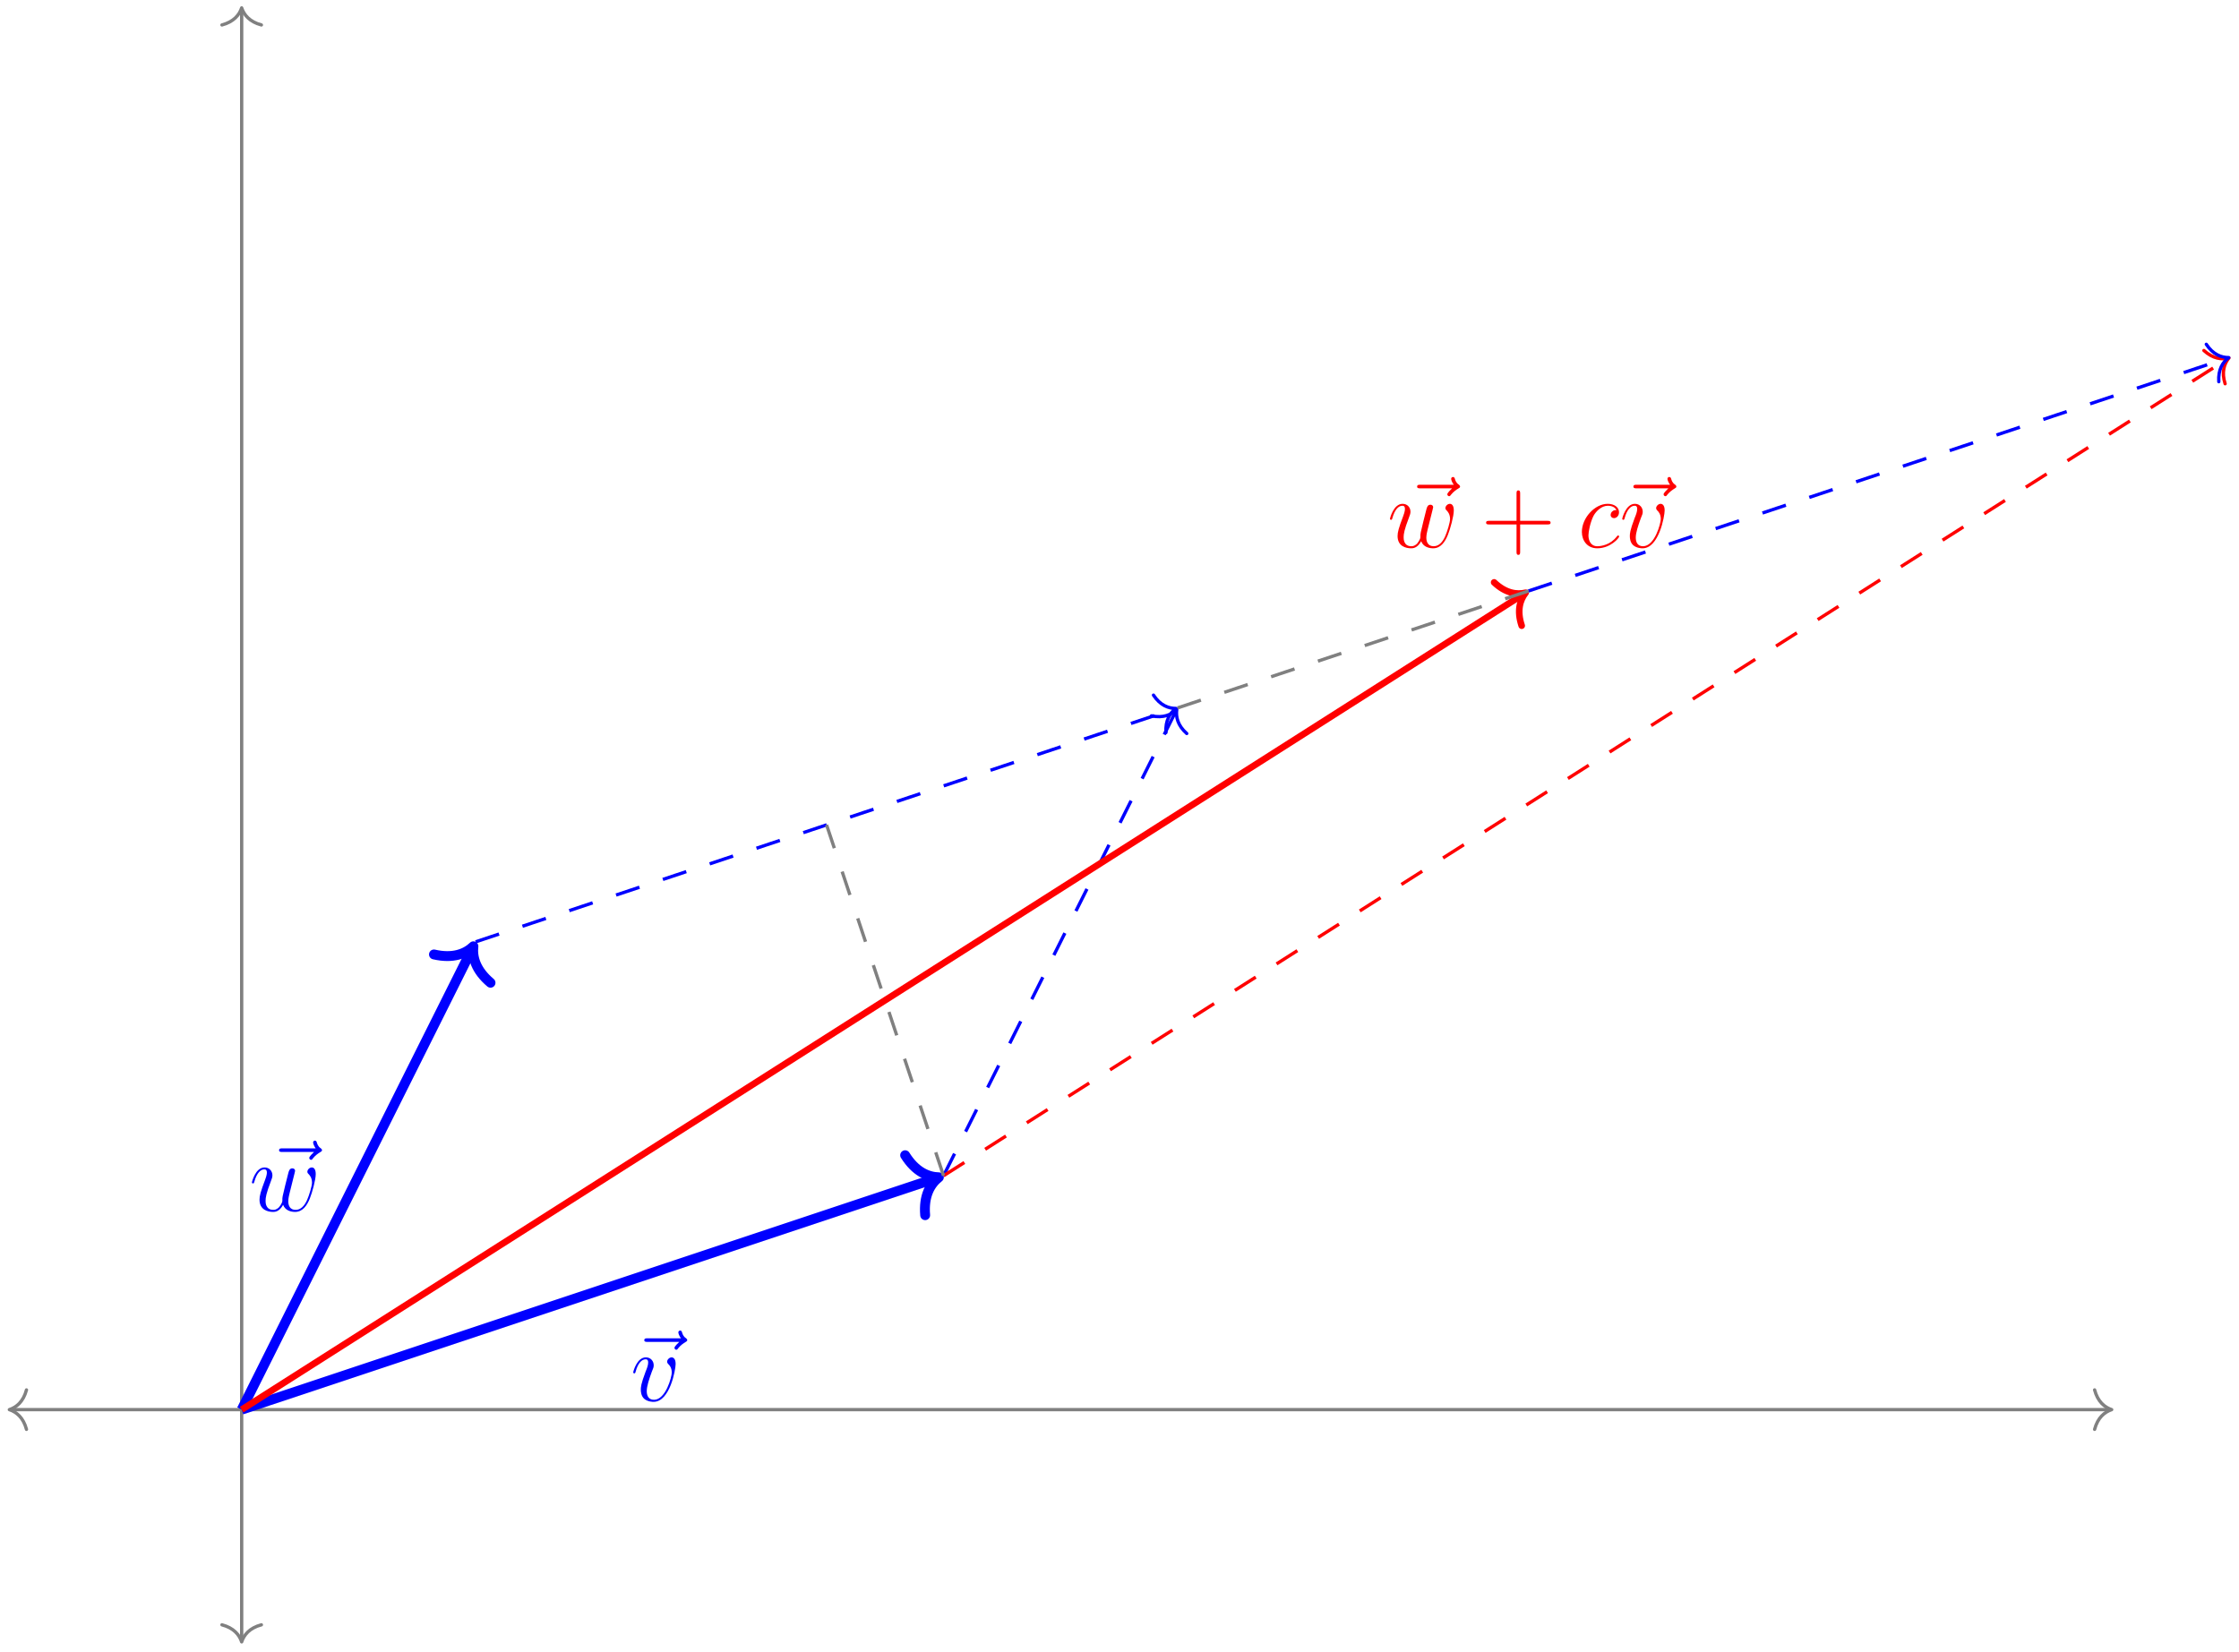
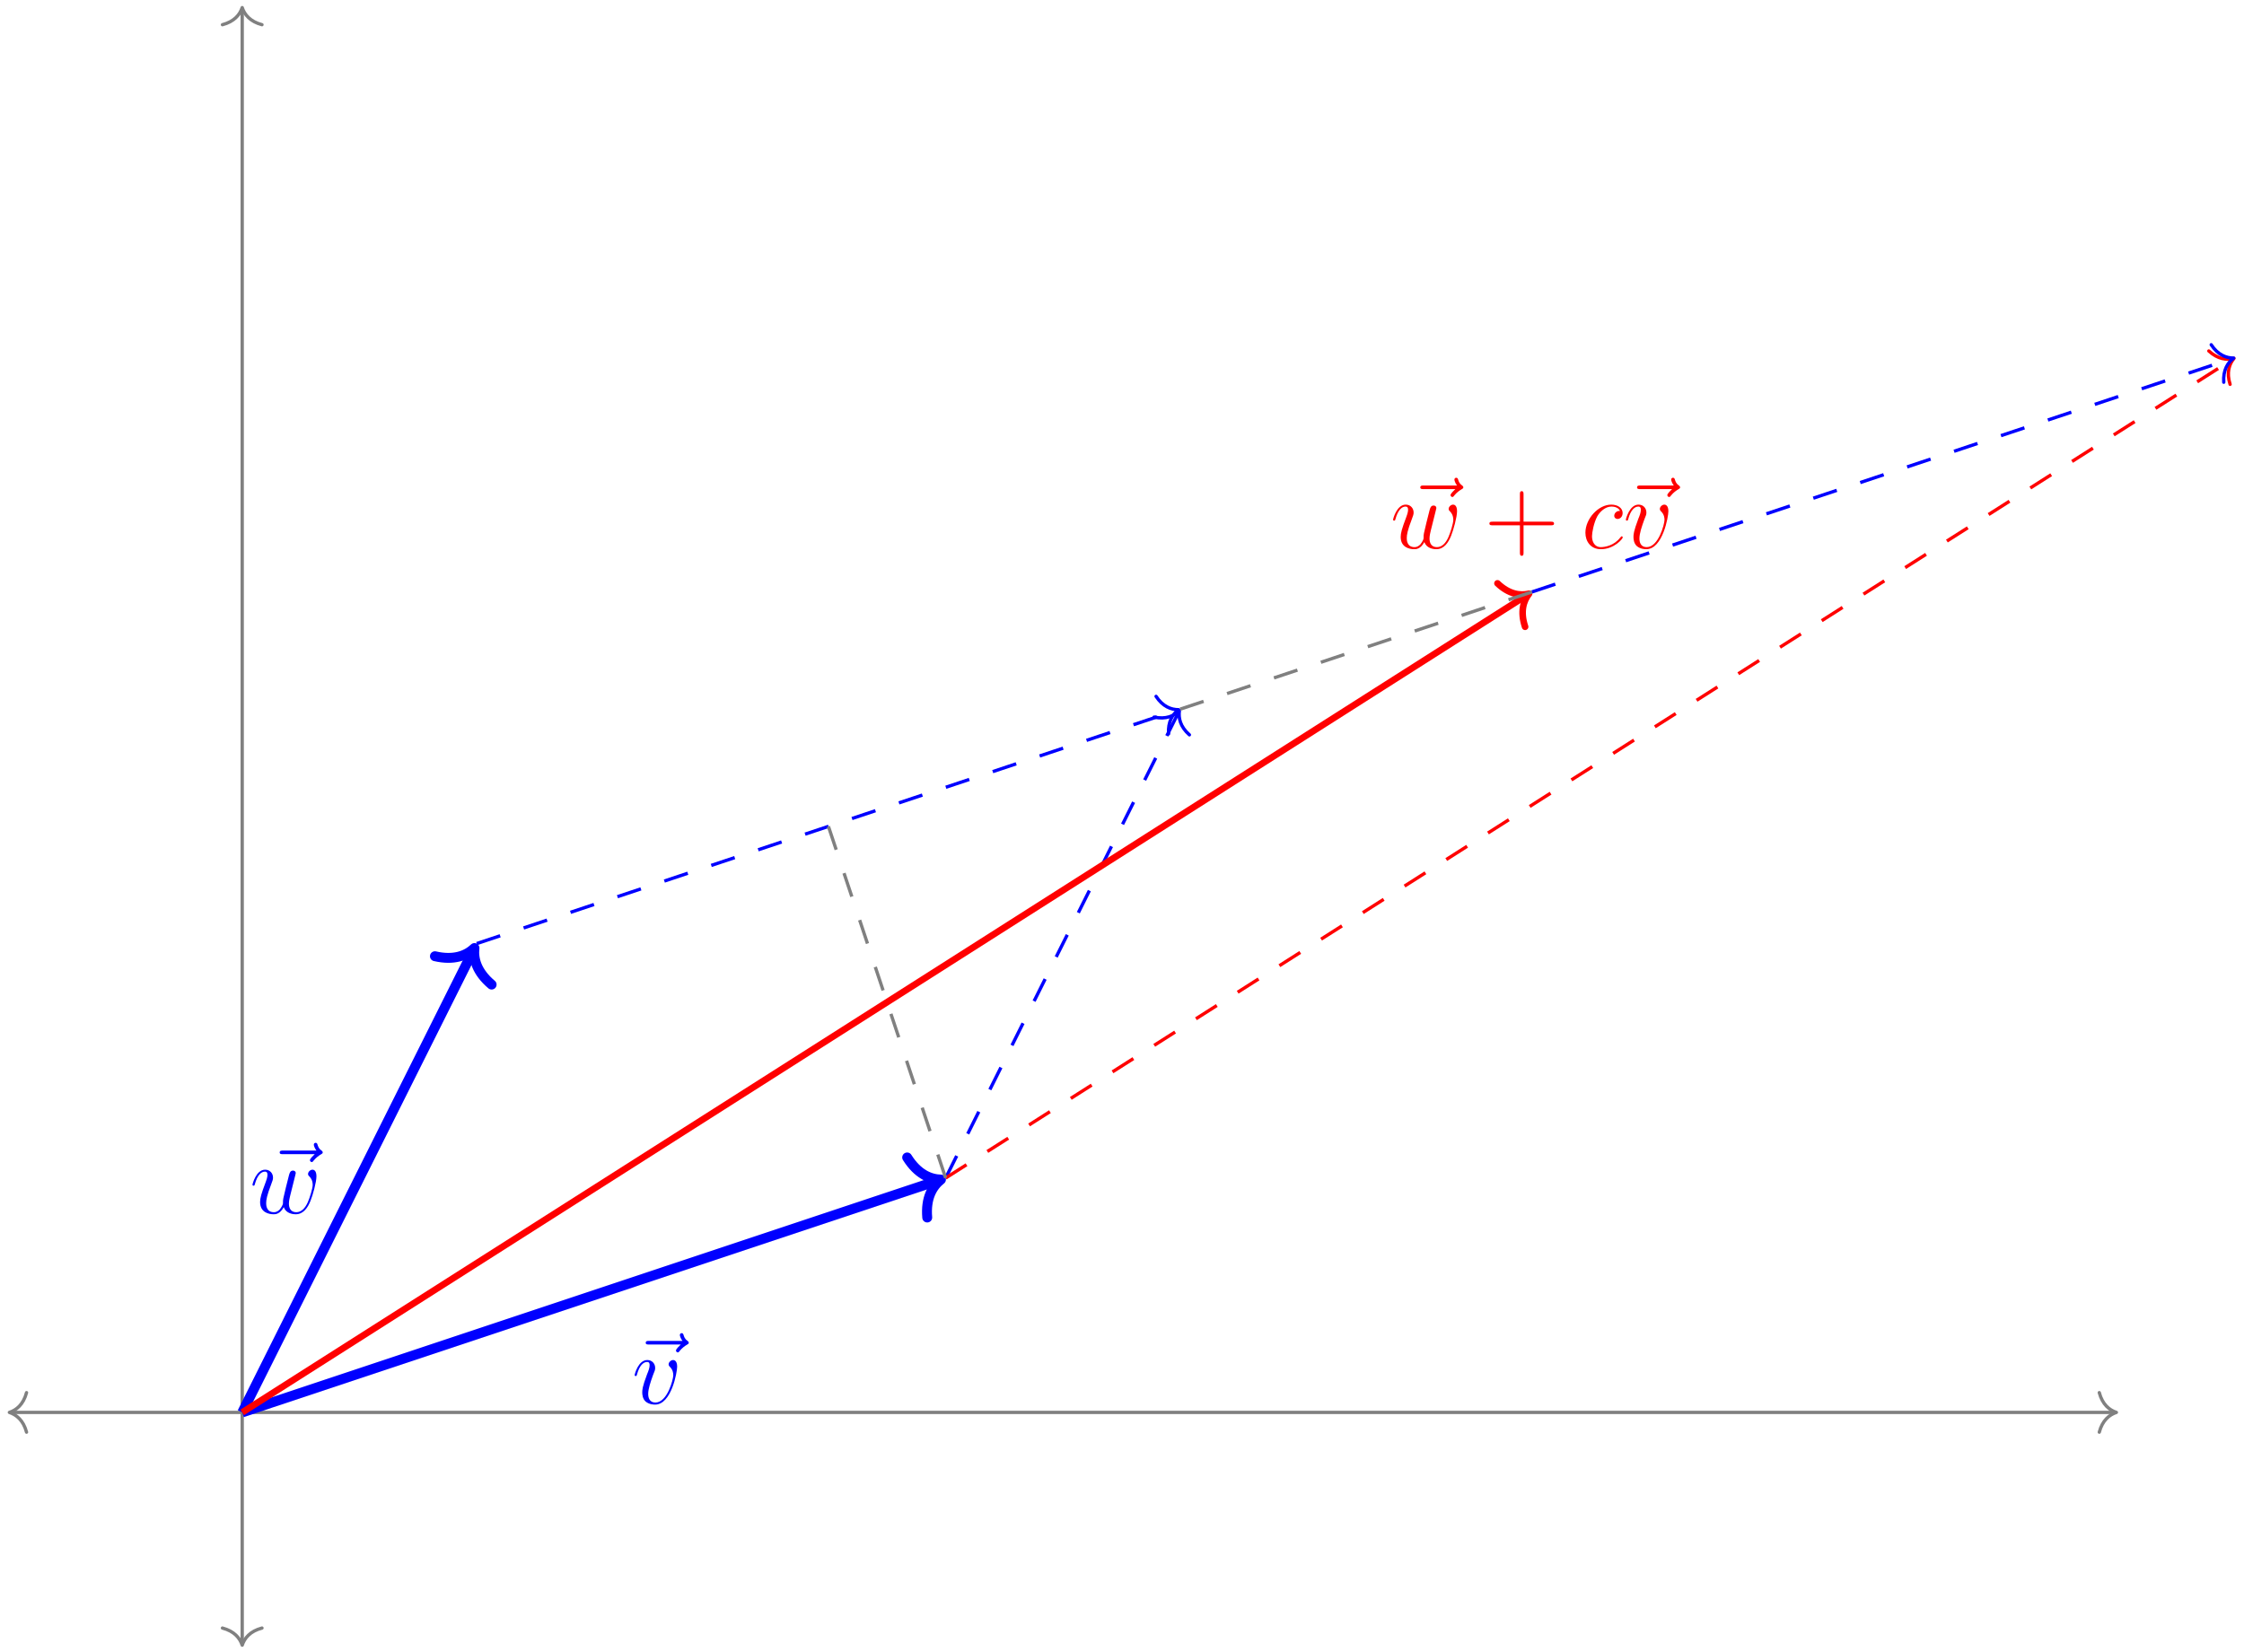
- <svg xmlns="http://www.w3.org/2000/svg" xmlns:xlink="http://www.w3.org/1999/xlink" width="271.28pt" height="200.12pt" viewBox="0 0 271.28 200.12" version="1.1">
+ <svg xmlns="http://www.w3.org/2000/svg" xmlns:xlink="http://www.w3.org/1999/xlink" width="271.28pt" height="199.76pt" viewBox="0 0 271.28 199.76" version="1.1">
  <defs>
    <g>
      <symbol overflow="visible" id="glyph0-0">
        <path style="stroke:none;" d="" />
      </symbol>
      <symbol overflow="visible" id="glyph0-1">
        <path style="stroke:none;" d="M 6.391 -7.141 C 6.25 -7 5.812 -6.594 5.812 -6.422 C 5.812 -6.297 5.922 -6.188 6.031 -6.188 C 6.141 -6.188 6.188 -6.266 6.281 -6.391 C 6.562 -6.734 6.891 -6.969 7.156 -7.125 C 7.281 -7.203 7.359 -7.234 7.359 -7.359 C 7.359 -7.469 7.266 -7.531 7.203 -7.594 C 6.859 -7.812 6.781 -8.141 6.734 -8.281 C 6.703 -8.375 6.672 -8.516 6.5 -8.516 C 6.438 -8.516 6.281 -8.469 6.281 -8.297 C 6.281 -8.188 6.359 -7.906 6.594 -7.578 L 2.562 -7.578 C 2.359 -7.578 2.156 -7.578 2.156 -7.344 C 2.156 -7.141 2.375 -7.141 2.562 -7.141 Z M 6.391 -7.141 " />
      </symbol>
      <symbol overflow="visible" id="glyph0-2">
        <path style="stroke:none;" d="M 5.469 -4.469 C 5.469 -5.219 5.078 -5.266 4.984 -5.266 C 4.703 -5.266 4.438 -4.984 4.438 -4.75 C 4.438 -4.609 4.516 -4.516 4.562 -4.469 C 4.688 -4.359 5 -4.047 5 -3.422 C 5 -2.922 4.281 -0.125 2.844 -0.125 C 2.109 -0.125 1.969 -0.734 1.969 -1.172 C 1.969 -1.766 2.25 -2.609 2.562 -3.469 C 2.766 -3.953 2.812 -4.078 2.812 -4.312 C 2.812 -4.812 2.453 -5.266 1.859 -5.266 C 0.766 -5.266 0.328 -3.531 0.328 -3.438 C 0.328 -3.391 0.375 -3.328 0.453 -3.328 C 0.562 -3.328 0.578 -3.375 0.625 -3.547 C 0.906 -4.578 1.375 -5.031 1.828 -5.031 C 1.938 -5.031 2.141 -5.031 2.141 -4.641 C 2.141 -4.328 2.016 -3.984 1.828 -3.531 C 1.25 -2 1.25 -1.625 1.25 -1.344 C 1.25 -1.078 1.297 -0.578 1.656 -0.25 C 2.094 0.125 2.688 0.125 2.797 0.125 C 4.781 0.125 5.469 -3.797 5.469 -4.469 Z M 5.469 -4.469 " />
      </symbol>
      <symbol overflow="visible" id="glyph0-3">
        <path style="stroke:none;" d="M 4.109 -0.734 C 4.375 -0.016 5.109 0.125 5.562 0.125 C 6.484 0.125 7.016 -0.672 7.344 -1.5 C 7.625 -2.188 8.062 -3.766 8.062 -4.469 C 8.062 -5.203 7.703 -5.266 7.594 -5.266 C 7.297 -5.266 7.047 -4.984 7.047 -4.75 C 7.047 -4.609 7.125 -4.516 7.188 -4.469 C 7.297 -4.359 7.609 -4.047 7.609 -3.422 C 7.609 -3.016 7.266 -1.891 7.016 -1.328 C 6.688 -0.594 6.234 -0.125 5.625 -0.125 C 4.953 -0.125 4.734 -0.625 4.734 -1.172 C 4.734 -1.516 4.844 -1.938 4.891 -2.141 L 5.391 -4.141 C 5.453 -4.391 5.562 -4.812 5.562 -4.859 C 5.562 -5.031 5.422 -5.156 5.234 -5.156 C 4.891 -5.156 4.812 -4.859 4.734 -4.562 C 4.609 -4.094 4.109 -2.078 4.062 -1.812 C 4.016 -1.609 4.016 -1.484 4.016 -1.219 C 4.016 -0.938 3.641 -0.484 3.625 -0.453 C 3.484 -0.328 3.297 -0.125 2.922 -0.125 C 1.984 -0.125 1.984 -1.016 1.984 -1.219 C 1.984 -1.609 2.062 -2.125 2.609 -3.547 C 2.75 -3.922 2.812 -4.078 2.812 -4.312 C 2.812 -4.812 2.453 -5.266 1.859 -5.266 C 0.766 -5.266 0.328 -3.531 0.328 -3.438 C 0.328 -3.391 0.375 -3.328 0.453 -3.328 C 0.562 -3.328 0.578 -3.375 0.625 -3.547 C 0.922 -4.609 1.391 -5.031 1.828 -5.031 C 1.953 -5.031 2.141 -5.016 2.141 -4.641 C 2.141 -4.578 2.141 -4.328 1.938 -3.797 C 1.375 -2.312 1.25 -1.812 1.25 -1.359 C 1.25 -0.109 2.281 0.125 2.891 0.125 C 3.094 0.125 3.641 0.125 4.109 -0.734 Z M 4.109 -0.734 " />
      </symbol>
      <symbol overflow="visible" id="glyph0-4">
        <path style="stroke:none;" d="M 4.672 -4.5 C 4.453 -4.5 4.344 -4.5 4.172 -4.344 C 4.094 -4.297 3.969 -4.109 3.969 -3.922 C 3.969 -3.688 4.141 -3.531 4.375 -3.531 C 4.656 -3.531 4.984 -3.781 4.984 -4.25 C 4.984 -4.828 4.438 -5.266 3.609 -5.266 C 2.047 -5.266 0.484 -3.562 0.484 -1.859 C 0.484 -0.828 1.125 0.125 2.344 0.125 C 3.969 0.125 5 -1.141 5 -1.297 C 5 -1.375 4.922 -1.438 4.875 -1.438 C 4.844 -1.438 4.828 -1.422 4.719 -1.312 C 3.953 -0.297 2.828 -0.125 2.359 -0.125 C 1.547 -0.125 1.281 -0.844 1.281 -1.438 C 1.281 -1.859 1.484 -3.016 1.906 -3.828 C 2.219 -4.391 2.875 -5.031 3.625 -5.031 C 3.781 -5.031 4.438 -5.016 4.672 -4.5 Z M 4.672 -4.5 " />
      </symbol>
      <symbol overflow="visible" id="glyph1-0">
        <path style="stroke:none;" d="" />
      </symbol>
      <symbol overflow="visible" id="glyph1-1">
        <path style="stroke:none;" d="M 4.766 -2.766 L 8.062 -2.766 C 8.234 -2.766 8.453 -2.766 8.453 -2.969 C 8.453 -3.203 8.25 -3.203 8.062 -3.203 L 4.766 -3.203 L 4.766 -6.5 C 4.766 -6.672 4.766 -6.891 4.547 -6.891 C 4.328 -6.891 4.328 -6.688 4.328 -6.5 L 4.328 -3.203 L 1.031 -3.203 C 0.859 -3.203 0.641 -3.203 0.641 -2.984 C 0.641 -2.766 0.844 -2.766 1.031 -2.766 L 4.328 -2.766 L 4.328 0.531 C 4.328 0.703 4.328 0.922 4.547 0.922 C 4.766 0.922 4.766 0.719 4.766 0.531 Z M 4.766 -2.766 " />
      </symbol>
    </g>
    <clipPath id="clip1">
+       <path d="M 26 196 L 32 196 L 32 199.762 L 26 199.762 Z M 26 196 " />
+     </clipPath>
+     <clipPath id="clip2">
      <path d="M 108 37 L 271.281 37 L 271.281 149 L 108 149 Z M 108 37 " />
    </clipPath>
-     <clipPath id="clip2">
+     <clipPath id="clip3">
      <path d="M 179 37 L 271.281 37 L 271.281 78 L 179 78 Z M 179 37 " />
    </clipPath>
  </defs>
  <g id="surface1">
-     <path style="fill:none;stroke-width:0.399;stroke-linecap:butt;stroke-linejoin:miter;stroke:rgb(50%,50%,50%);stroke-opacity:1;stroke-miterlimit:10;" d="M -27.949 0.001 L 226.375 0.001 " transform="matrix(1,0,0,-1,29.281,170.8332)" />
-     <path style="fill:none;stroke-width:0.399;stroke-linecap:round;stroke-linejoin:round;stroke:rgb(50%,50%,50%);stroke-opacity:1;stroke-miterlimit:10;" d="M -2.074 2.389 C -1.695 0.956 -0.851 0.28 0.001 -0.001 C -0.851 -0.278 -1.695 -0.958 -2.074 -2.392 " transform="matrix(-1,0,0,1,1.13345,170.8332)" />
-     <path style="fill:none;stroke-width:0.399;stroke-linecap:round;stroke-linejoin:round;stroke:rgb(50%,50%,50%);stroke-opacity:1;stroke-miterlimit:10;" d="M -2.071 2.392 C -1.692 0.958 -0.848 0.278 -0.001 0.001 C -0.848 -0.28 -1.692 -0.956 -2.071 -2.389 " transform="matrix(1,0,0,-1,255.8562,170.8332)" />
-     <path style="fill:none;stroke-width:0.399;stroke-linecap:butt;stroke-linejoin:miter;stroke:rgb(50%,50%,50%);stroke-opacity:1;stroke-miterlimit:10;" d="M 0 -27.948 L 0 169.681 " transform="matrix(1,0,0,-1,29.281,170.8332)" />
-     <path style="fill:none;stroke-width:0.399;stroke-linecap:round;stroke-linejoin:round;stroke:rgb(50%,50%,50%);stroke-opacity:1;stroke-miterlimit:10;" d="M -2.071 2.391 C -1.696 0.957 -0.852 0.278 -0 0 C -0.852 -0.277 -1.696 -0.957 -2.071 -2.39 " transform="matrix(0,1,1,0,29.281,198.9807)" />
-     <path style="fill:none;stroke-width:0.399;stroke-linecap:round;stroke-linejoin:round;stroke:rgb(50%,50%,50%);stroke-opacity:1;stroke-miterlimit:10;" d="M -2.072 2.39 C -1.693 0.957 -0.849 0.277 -0.002 -0 C -0.849 -0.278 -1.693 -0.957 -2.072 -2.391 " transform="matrix(0,-1,-1,0,29.281,0.95159)" />
-     <path style="fill:none;stroke-width:1.196;stroke-linecap:butt;stroke-linejoin:miter;stroke:rgb(0%,0%,100%);stroke-opacity:1;stroke-miterlimit:10;" d="M 0 0.001 L 83.906 27.97 " transform="matrix(1,0,0,-1,29.281,170.8332)" />
-     <path style="fill:none;stroke-width:1.196;stroke-linecap:round;stroke-linejoin:round;stroke:rgb(0%,0%,100%);stroke-opacity:1;stroke-miterlimit:10;" d="M -3.031 3.831 C -2.475 1.533 -1.243 0.447 -0.001 -0 C -1.241 -0.447 -2.475 -1.531 -3.027 -3.83 " transform="matrix(0.94864,-0.31621,-0.31621,-0.94864,113.7544,142.6754)" />
+     <path style="fill:none;stroke-width:0.399;stroke-linecap:butt;stroke-linejoin:miter;stroke:rgb(50%,50%,50%);stroke-opacity:1;stroke-miterlimit:10;" d="M -27.949 0.001 L 226.375 0.001 " transform="matrix(1,0,0,-1,29.281,170.798)" />
+     <path style="fill:none;stroke-width:0.399;stroke-linecap:round;stroke-linejoin:round;stroke:rgb(50%,50%,50%);stroke-opacity:1;stroke-miterlimit:10;" d="M -2.074 2.389 C -1.695 0.956 -0.851 0.28 0.001 -0.001 C -0.851 -0.278 -1.695 -0.958 -2.074 -2.392 " transform="matrix(-1,0,0,1,1.13345,170.798)" />
+     <path style="fill:none;stroke-width:0.399;stroke-linecap:round;stroke-linejoin:round;stroke:rgb(50%,50%,50%);stroke-opacity:1;stroke-miterlimit:10;" d="M -2.071 2.392 C -1.692 0.958 -0.848 0.278 -0.001 0.001 C -0.848 -0.28 -1.692 -0.956 -2.071 -2.389 " transform="matrix(1,0,0,-1,255.8562,170.798)" />
+     <path style="fill:none;stroke-width:0.399;stroke-linecap:butt;stroke-linejoin:miter;stroke:rgb(50%,50%,50%);stroke-opacity:1;stroke-miterlimit:10;" d="M 0 -27.948 L 0 169.681 " transform="matrix(1,0,0,-1,29.281,170.798)" />
+     <g clip-path="url(#clip1)" clip-rule="nonzero">
+       <path style="fill:none;stroke-width:0.399;stroke-linecap:round;stroke-linejoin:round;stroke:rgb(50%,50%,50%);stroke-opacity:1;stroke-miterlimit:10;" d="M -2.071 2.391 C -1.696 0.957 -0.852 0.278 -0 0 C -0.852 -0.277 -1.696 -0.957 -2.071 -2.39 " transform="matrix(0,1,1,0,29.281,198.9455)" />
+     </g>
+     <path style="fill:none;stroke-width:0.399;stroke-linecap:round;stroke-linejoin:round;stroke:rgb(50%,50%,50%);stroke-opacity:1;stroke-miterlimit:10;" d="M -2.072 2.39 C -1.693 0.957 -0.849 0.277 -0.002 -0 C -0.849 -0.278 -1.693 -0.957 -2.072 -2.391 " transform="matrix(0,-1,-1,0,29.281,0.91641)" />
+     <path style="fill:none;stroke-width:1.196;stroke-linecap:butt;stroke-linejoin:miter;stroke:rgb(0%,0%,100%);stroke-opacity:1;stroke-miterlimit:10;" d="M 0 0.001 L 83.906 27.97 " transform="matrix(1,0,0,-1,29.281,170.798)" />
+     <path style="fill:none;stroke-width:1.196;stroke-linecap:round;stroke-linejoin:round;stroke:rgb(0%,0%,100%);stroke-opacity:1;stroke-miterlimit:10;" d="M -3.031 3.83 C -2.475 1.533 -1.243 0.447 -0.001 -0 C -1.241 -0.447 -2.475 -1.531 -3.027 -3.83 " transform="matrix(0.94864,-0.31621,-0.31621,-0.94864,113.7544,142.6402)" />
    <g style="fill:rgb(0%,0%,100%);fill-opacity:1;">
-       <use xlink:href="#glyph0-1" x="75.907" y="169.764" />
+       <use xlink:href="#glyph0-1" x="75.907" y="169.729" />
    </g>
    <g style="fill:rgb(0%,0%,100%);fill-opacity:1;">
-       <use xlink:href="#glyph0-2" x="76.392" y="169.764" />
+       <use xlink:href="#glyph0-2" x="76.392" y="169.729" />
    </g>
-     <path style="fill:none;stroke-width:1.196;stroke-linecap:butt;stroke-linejoin:miter;stroke:rgb(0%,0%,100%);stroke-opacity:1;stroke-miterlimit:10;" d="M 0 0.001 L 27.813 55.626 " transform="matrix(1,0,0,-1,29.281,170.8332)" />
-     <path style="fill:none;stroke-width:1.196;stroke-linecap:round;stroke-linejoin:round;stroke:rgb(0%,0%,100%);stroke-opacity:1;stroke-miterlimit:10;" d="M -3.028 3.833 C -2.476 1.532 -1.242 0.446 -0.002 0 C -1.242 -0.445 -2.476 -1.534 -3.03 -3.833 " transform="matrix(0.44717,-0.89436,-0.89436,-0.44717,57.3605,114.6742)" />
+     <path style="fill:none;stroke-width:1.196;stroke-linecap:butt;stroke-linejoin:miter;stroke:rgb(0%,0%,100%);stroke-opacity:1;stroke-miterlimit:10;" d="M 0 0.001 L 27.813 55.626 " transform="matrix(1,0,0,-1,29.281,170.798)" />
+     <path style="fill:none;stroke-width:1.196;stroke-linecap:round;stroke-linejoin:round;stroke:rgb(0%,0%,100%);stroke-opacity:1;stroke-miterlimit:10;" d="M -3.028 3.833 C -2.476 1.532 -1.242 0.446 -0.002 0 C -1.242 -0.445 -2.476 -1.534 -3.03 -3.833 " transform="matrix(0.44717,-0.89436,-0.89436,-0.44717,57.3605,114.639)" />
    <g style="fill:rgb(0%,0%,100%);fill-opacity:1;">
-       <use xlink:href="#glyph0-1" x="31.656" y="146.747" />
+       <use xlink:href="#glyph0-1" x="31.656" y="146.712" />
    </g>
    <g style="fill:rgb(0%,0%,100%);fill-opacity:1;">
-       <use xlink:href="#glyph0-3" x="30.193" y="146.747" />
+       <use xlink:href="#glyph0-3" x="30.193" y="146.712" />
    </g>
-     <path style="fill:none;stroke-width:0.399;stroke-linecap:butt;stroke-linejoin:miter;stroke:rgb(0%,0%,100%);stroke-opacity:1;stroke-dasharray:2.989,2.989;stroke-miterlimit:10;" d="M 28.348 56.693 L 113.008 84.915 " transform="matrix(1,0,0,-1,29.281,170.8332)" />
-     <path style="fill:none;stroke-width:0.399;stroke-linecap:round;stroke-linejoin:round;stroke:rgb(0%,0%,100%);stroke-opacity:1;stroke-miterlimit:10;" d="M -2.072 2.391 C -1.694 0.956 -0.849 0.279 0.001 -0 C -0.85 -0.281 -1.692 -0.955 -2.072 -2.389 " transform="matrix(0.94864,-0.31621,-0.31621,-0.94864,142.4792,85.85575)" />
-     <path style="fill:none;stroke-width:0.399;stroke-linecap:butt;stroke-linejoin:miter;stroke:rgb(0%,0%,100%);stroke-opacity:1;stroke-dasharray:2.989,2.989;stroke-miterlimit:10;" d="M 85.039 28.345 L 113.207 84.685 " transform="matrix(1,0,0,-1,29.281,170.8332)" />
-     <path style="fill:none;stroke-width:0.399;stroke-linecap:round;stroke-linejoin:round;stroke:rgb(0%,0%,100%);stroke-opacity:1;stroke-miterlimit:10;" d="M -2.07 2.39 C -1.695 0.958 -0.849 0.28 -0.002 0 C -0.849 -0.279 -1.695 -0.955 -2.074 -2.39 " transform="matrix(0.44717,-0.89436,-0.89436,-0.44717,142.5791,85.97097)" />
-     <path style="fill:none;stroke-width:0.797;stroke-linecap:butt;stroke-linejoin:miter;stroke:rgb(100%,0%,0%);stroke-opacity:1;stroke-miterlimit:10;" d="M 0 0.001 L 155.235 98.786 " transform="matrix(1,0,0,-1,29.281,170.8332)" />
-     <path style="fill:none;stroke-width:0.797;stroke-linecap:round;stroke-linejoin:round;stroke:rgb(100%,0%,0%);stroke-opacity:1;stroke-miterlimit:10;" d="M -2.55 3.111 C -2.084 1.245 -1.048 0.363 0 0.001 C -1.046 -0.361 -2.086 -1.246 -2.551 -3.112 " transform="matrix(0.84361,-0.53685,-0.53685,-0.84361,184.8523,71.8333)" />
+     <path style="fill:none;stroke-width:0.399;stroke-linecap:butt;stroke-linejoin:miter;stroke:rgb(0%,0%,100%);stroke-opacity:1;stroke-dasharray:2.989,2.989;stroke-miterlimit:10;" d="M 28.348 56.693 L 113.008 84.915 " transform="matrix(1,0,0,-1,29.281,170.798)" />
+     <path style="fill:none;stroke-width:0.399;stroke-linecap:round;stroke-linejoin:round;stroke:rgb(0%,0%,100%);stroke-opacity:1;stroke-miterlimit:10;" d="M -2.072 2.391 C -1.694 0.956 -0.849 0.279 0.001 -0 C -0.85 -0.281 -1.692 -0.955 -2.072 -2.389 " transform="matrix(0.94864,-0.31621,-0.31621,-0.94864,142.4792,85.82057)" />
+     <path style="fill:none;stroke-width:0.399;stroke-linecap:butt;stroke-linejoin:miter;stroke:rgb(0%,0%,100%);stroke-opacity:1;stroke-dasharray:2.989,2.989;stroke-miterlimit:10;" d="M 85.039 28.345 L 113.207 84.685 " transform="matrix(1,0,0,-1,29.281,170.798)" />
+     <path style="fill:none;stroke-width:0.399;stroke-linecap:round;stroke-linejoin:round;stroke:rgb(0%,0%,100%);stroke-opacity:1;stroke-miterlimit:10;" d="M -2.07 2.39 C -1.695 0.958 -0.849 0.28 -0.002 0 C -0.849 -0.279 -1.695 -0.955 -2.074 -2.39 " transform="matrix(0.44717,-0.89436,-0.89436,-0.44717,142.5791,85.93579)" />
+     <path style="fill:none;stroke-width:0.797;stroke-linecap:butt;stroke-linejoin:miter;stroke:rgb(100%,0%,0%);stroke-opacity:1;stroke-miterlimit:10;" d="M 0 0.001 L 155.235 98.786 " transform="matrix(1,0,0,-1,29.281,170.798)" />
+     <path style="fill:none;stroke-width:0.797;stroke-linecap:round;stroke-linejoin:round;stroke:rgb(100%,0%,0%);stroke-opacity:1;stroke-miterlimit:10;" d="M -2.55 3.111 C -2.084 1.245 -1.048 0.363 0 0.001 C -1.046 -0.361 -2.086 -1.246 -2.551 -3.112 " transform="matrix(0.84361,-0.53685,-0.53685,-0.84361,184.8523,71.79812)" />
    <g style="fill:rgb(100%,0%,0%);fill-opacity:1;">
-       <use xlink:href="#glyph0-1" x="169.545" y="66.323" />
+       <use xlink:href="#glyph0-1" x="169.545" y="66.288" />
    </g>
    <g style="fill:rgb(100%,0%,0%);fill-opacity:1;">
-       <use xlink:href="#glyph0-3" x="168.082" y="66.323" />
+       <use xlink:href="#glyph0-3" x="168.082" y="66.288" />
    </g>
    <g style="fill:rgb(100%,0%,0%);fill-opacity:1;">
-       <use xlink:href="#glyph1-1" x="179.417" y="66.323" />
+       <use xlink:href="#glyph1-1" x="179.417" y="66.288" />
    </g>
    <g style="fill:rgb(100%,0%,0%);fill-opacity:1;">
-       <use xlink:href="#glyph0-4" x="191.178" y="66.323" />
+       <use xlink:href="#glyph0-4" x="191.178" y="66.288" />
    </g>
    <g style="fill:rgb(100%,0%,0%);fill-opacity:1;">
-       <use xlink:href="#glyph0-1" x="195.75" y="66.323" />
+       <use xlink:href="#glyph0-1" x="195.75" y="66.288" />
    </g>
    <g style="fill:rgb(100%,0%,0%);fill-opacity:1;">
-       <use xlink:href="#glyph0-2" x="196.223" y="66.323" />
+       <use xlink:href="#glyph0-2" x="196.223" y="66.288" />
    </g>
-     <g clip-path="url(#clip1)" clip-rule="nonzero">
-       <path style="fill:none;stroke-width:0.399;stroke-linecap:butt;stroke-linejoin:miter;stroke:rgb(100%,0%,0%);stroke-opacity:1;stroke-dasharray:2.989,2.989;stroke-miterlimit:10;" d="M 85.039 28.345 L 240.614 127.345 " transform="matrix(1,0,0,-1,29.281,170.8332)" />
+     <g clip-path="url(#clip2)" clip-rule="nonzero">
+       <path style="fill:none;stroke-width:0.399;stroke-linecap:butt;stroke-linejoin:miter;stroke:rgb(100%,0%,0%);stroke-opacity:1;stroke-dasharray:2.989,2.989;stroke-miterlimit:10;" d="M 85.039 28.345 L 240.614 127.345 " transform="matrix(1,0,0,-1,29.281,170.798)" />
    </g>
-     <path style="fill:none;stroke-width:0.399;stroke-linecap:round;stroke-linejoin:round;stroke:rgb(100%,0%,0%);stroke-opacity:1;stroke-miterlimit:10;" d="M -2.075 2.391 C -1.694 0.958 -0.849 0.277 0.002 -0 C -0.851 -0.278 -1.693 -0.954 -2.07 -2.391 " transform="matrix(0.84361,-0.53685,-0.53685,-0.84361,270.0608,43.37952)" />
-     <g clip-path="url(#clip2)" clip-rule="nonzero">
-       <path style="fill:none;stroke-width:0.399;stroke-linecap:butt;stroke-linejoin:miter;stroke:rgb(0%,0%,100%);stroke-opacity:1;stroke-dasharray:2.989,2.989;stroke-miterlimit:10;" d="M 155.906 99.212 L 240.571 127.435 " transform="matrix(1,0,0,-1,29.281,170.8332)" />
+     <path style="fill:none;stroke-width:0.399;stroke-linecap:round;stroke-linejoin:round;stroke:rgb(100%,0%,0%);stroke-opacity:1;stroke-miterlimit:10;" d="M -2.075 2.391 C -1.694 0.958 -0.849 0.277 0.002 -0 C -0.851 -0.278 -1.693 -0.954 -2.07 -2.391 " transform="matrix(0.84361,-0.53685,-0.53685,-0.84361,270.0608,43.34434)" />
+     <g clip-path="url(#clip3)" clip-rule="nonzero">
+       <path style="fill:none;stroke-width:0.399;stroke-linecap:butt;stroke-linejoin:miter;stroke:rgb(0%,0%,100%);stroke-opacity:1;stroke-dasharray:2.989,2.989;stroke-miterlimit:10;" d="M 155.906 99.212 L 240.571 127.435 " transform="matrix(1,0,0,-1,29.281,170.798)" />
    </g>
-     <path style="fill:none;stroke-width:0.399;stroke-linecap:round;stroke-linejoin:round;stroke:rgb(0%,0%,100%);stroke-opacity:1;stroke-miterlimit:10;" d="M -2.074 2.391 C -1.696 0.956 -0.851 0.279 -0.001 -0 C -0.851 -0.277 -1.694 -0.955 -2.07 -2.39 " transform="matrix(0.94864,-0.31621,-0.31621,-0.94864,270.0399,43.33555)" />
-     <path style="fill:none;stroke-width:0.399;stroke-linecap:butt;stroke-linejoin:miter;stroke:rgb(50%,50%,50%);stroke-opacity:1;stroke-dasharray:2.989,2.989;stroke-miterlimit:10;" d="M 85.039 28.345 L 70.867 70.868 " transform="matrix(1,0,0,-1,29.281,170.8332)" />
-     <path style="fill:none;stroke-width:0.399;stroke-linecap:butt;stroke-linejoin:miter;stroke:rgb(50%,50%,50%);stroke-opacity:1;stroke-dasharray:2.989,2.989;stroke-miterlimit:10;" d="M 113.387 85.04 L 155.906 99.212 " transform="matrix(1,0,0,-1,29.281,170.8332)" />
+     <path style="fill:none;stroke-width:0.399;stroke-linecap:round;stroke-linejoin:round;stroke:rgb(0%,0%,100%);stroke-opacity:1;stroke-miterlimit:10;" d="M -2.074 2.391 C -1.696 0.956 -0.851 0.279 -0.001 -0 C -0.851 -0.277 -1.695 -0.955 -2.07 -2.39 " transform="matrix(0.94864,-0.31621,-0.31621,-0.94864,270.0399,43.30037)" />
+     <path style="fill:none;stroke-width:0.399;stroke-linecap:butt;stroke-linejoin:miter;stroke:rgb(50%,50%,50%);stroke-opacity:1;stroke-dasharray:2.989,2.989;stroke-miterlimit:10;" d="M 85.039 28.345 L 70.867 70.868 " transform="matrix(1,0,0,-1,29.281,170.798)" />
+     <path style="fill:none;stroke-width:0.399;stroke-linecap:butt;stroke-linejoin:miter;stroke:rgb(50%,50%,50%);stroke-opacity:1;stroke-dasharray:2.989,2.989;stroke-miterlimit:10;" d="M 113.387 85.04 L 155.906 99.212 " transform="matrix(1,0,0,-1,29.281,170.798)" />
  </g>
</svg>
